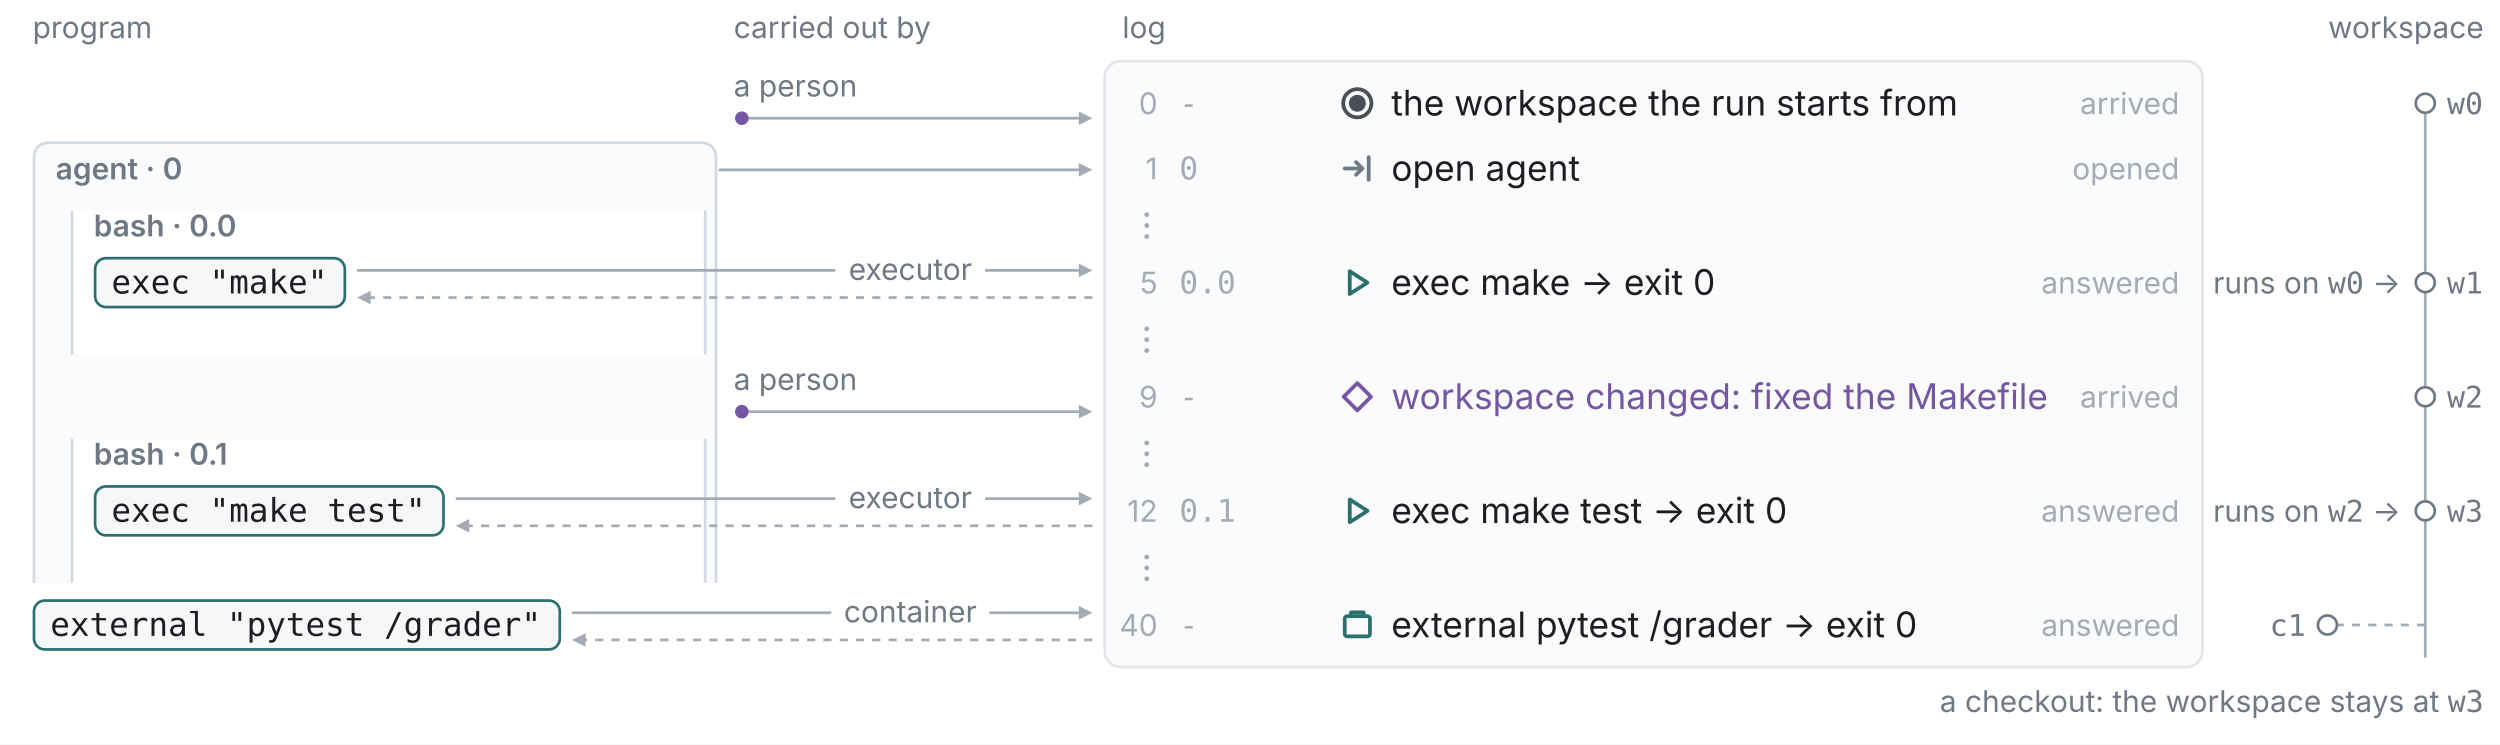
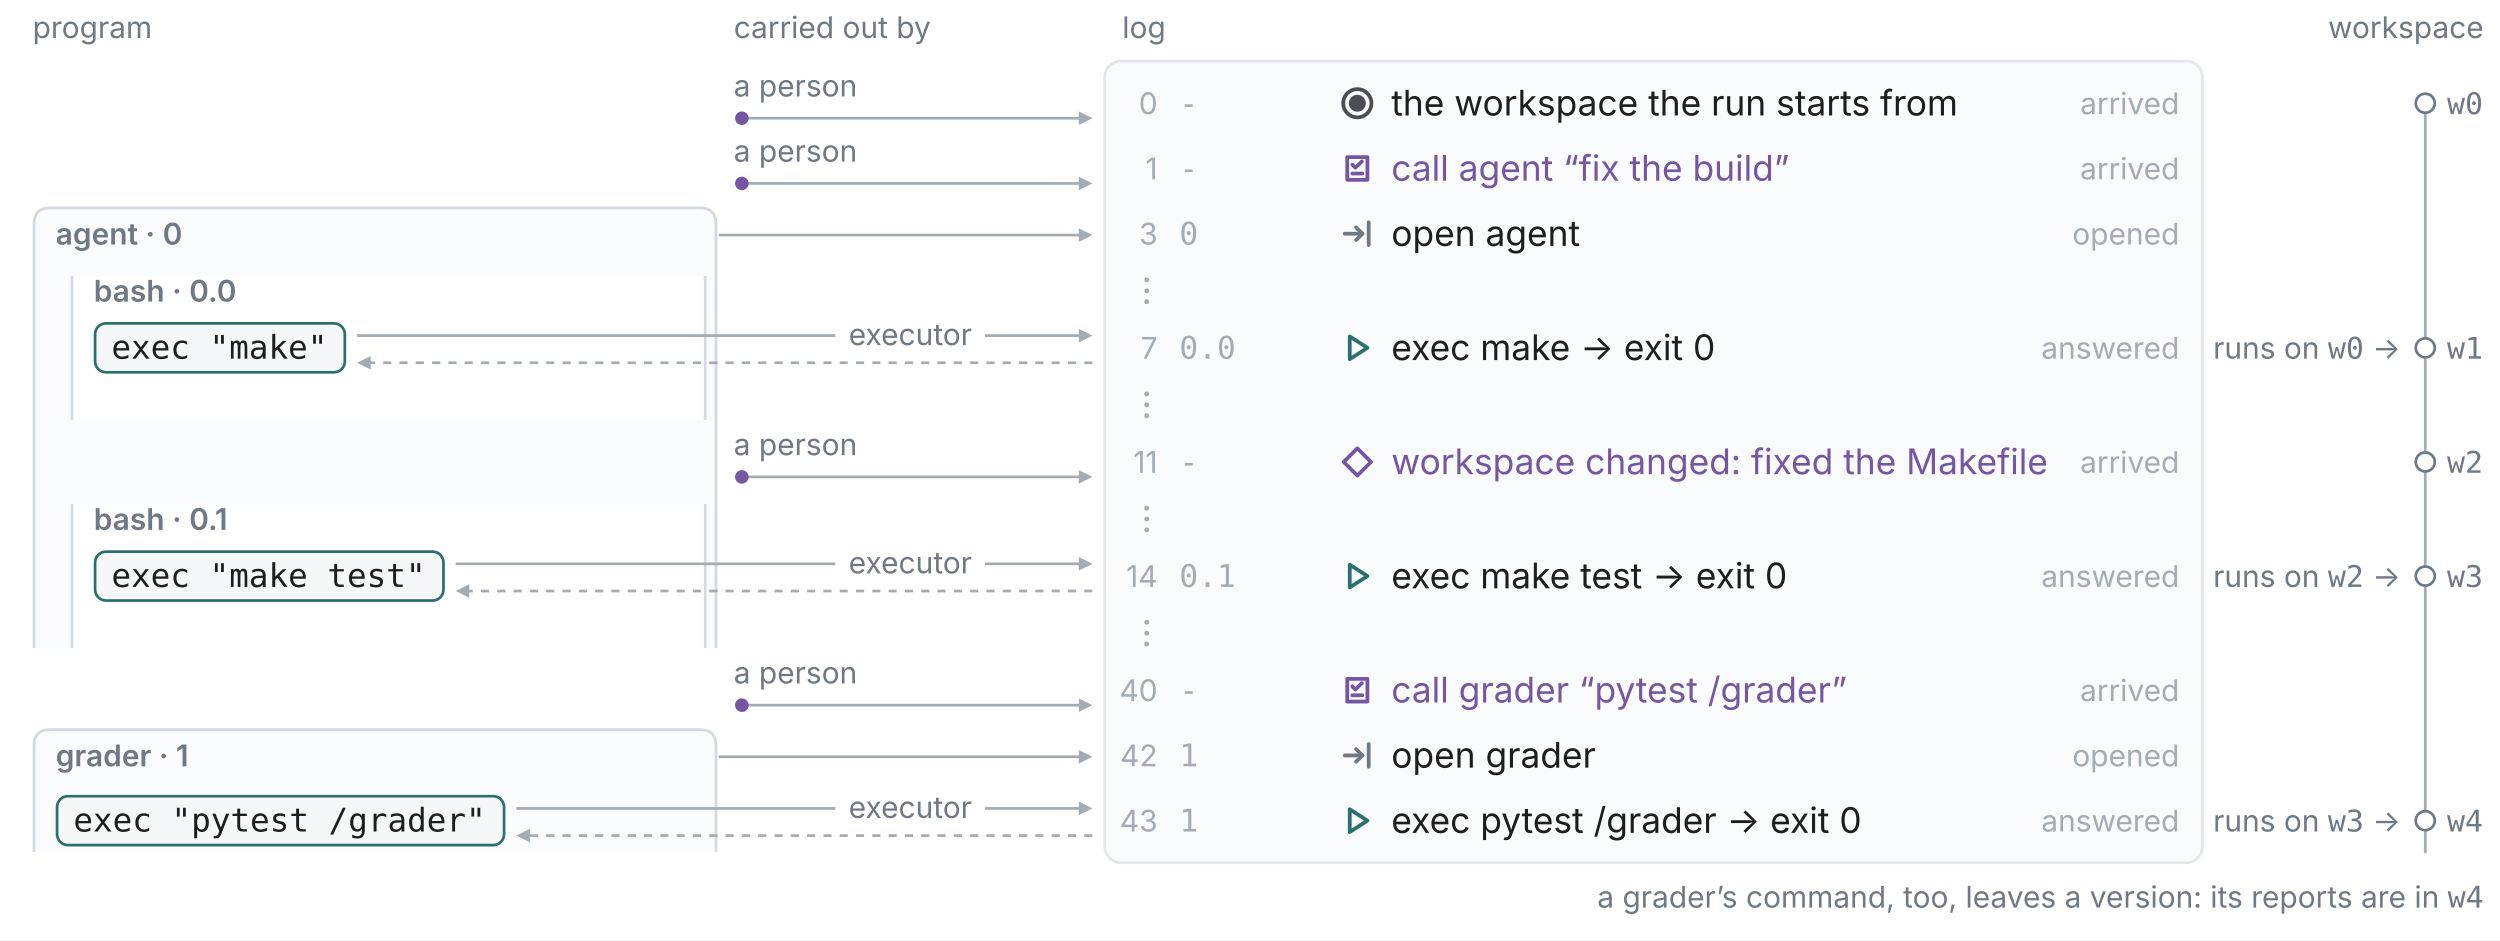
- <svg xmlns="http://www.w3.org/2000/svg" viewBox="0 0 920 274" width="920" height="274">
+ <svg xmlns="http://www.w3.org/2000/svg" viewBox="0 0 920 346" width="920" height="346">
  <style>text{font-family:-apple-system, BlinkMacSystemFont, 'Segoe UI', system-ui, sans-serif;font-size:13px;fill:#1c1e21}.m{font-family:ui-monospace, SFMono-Regular, Menlo, Consolas, monospace}.s{font-size:11px;fill:#6f7985}.f{font-size:11px;fill:#a3abb5}.b{font-weight:600}.n{font-variant-numeric:tabular-nums}.fr{font-family:ui-monospace, SFMono-Regular, Menlo, Consolas, monospace;font-size:11.5px;fill:#a3abb5}.ch{font-family:ui-monospace, SFMono-Regular, Menlo, Consolas, monospace;font-size:12px}.e{font-family:ui-monospace, SFMono-Regular, Menlo, Consolas, monospace;font-size:11.5px}.a{stroke:#a3abb5;fill:none}.d{stroke-dasharray:3 3}.bx{stroke:#d3d9e0;fill:none}</style>
-   <rect width="920" height="274" fill="#fff" />
+   <rect width="920" height="346" fill="#fff" />
  <text x="12" y="14" class="s">program</text>
  <text x="270" y="14" class="s">carried out by</text>
  <text x="413" y="14" class="s">log</text>
  <text x="914" y="14" class="s" text-anchor="end">workspace</text>
-   <rect x="406.5" y="22.5" width="404" height="223" rx="6" fill="#fafbfc" stroke="#e3e6ea" />
-   <path fill="#fafbfc" d="M12.5,214.5V58.5Q12.5,52.5 18.5,52.5H257.5Q263.5,52.5 263.5,58.5V214.5H12.5Z" />
-   <path class="bx" d="M12.5,214.5V58.5Q12.5,52.5 18.5,52.5H257.5Q263.5,52.5 263.5,58.5V214.5" />
-   <path fill="#fff" d="M26.5,130.5V77.5H259.5V130.5H26.5Z" />
-   <path class="bx" d="M26.5,130.5V77.5M259.5,77.5V130.5" />
-   <path fill="#fff" d="M26.5,214.5V161.5H259.5V214.5H26.5Z" />
-   <path class="bx" d="M26.5,214.5V161.5M259.5,161.5V214.5" />
+   <rect x="406.5" y="22.5" width="404" height="295" rx="6" fill="#fafbfc" stroke="#e3e6ea" />
+   <path fill="#fafbfc" d="M12.5,238.5V82.5Q12.5,76.5 18.5,76.5H257.5Q263.5,76.5 263.5,82.5V238.5H12.5Z" />
+   <path class="bx" d="M12.5,238.5V82.5Q12.5,76.5 18.5,76.5H257.5Q263.5,76.5 263.5,82.5V238.5" />
+   <path fill="#fafbfc" d="M12.5,313.5V274.5Q12.5,268.5 18.5,268.5H257.5Q263.5,268.5 263.5,274.5V313.5H12.5Z" />
+   <path class="bx" d="M12.5,313.5V274.5Q12.5,268.5 18.5,268.5H257.5Q263.5,268.5 263.5,274.5V313.5" />
+   <path fill="#fff" d="M26.5,154.5V101.5H259.5V154.5H26.5Z" />
+   <path class="bx" d="M26.5,154.5V101.5M259.5,101.5V154.5" />
+   <path fill="#fff" d="M26.5,238.5V185.5H259.5V238.5H26.5Z" />
+   <path class="bx" d="M26.5,238.5V185.5M259.5,185.5V238.5" />
  <text x="426" y="42" class="f n" text-anchor="end">0</text>
  <text x="434" y="42" class="fr">-</text>
  <g transform="translate(493,31.5) scale(0.9286)" stroke="#4a4f57" fill="#4a4f57" stroke-width="1.5" stroke-linecap="round" stroke-linejoin="round">
    <circle cx="7" cy="7" r="2.6" />
    <circle cx="7" cy="7" r="5.6" fill="none" />
  </g>
  <text x="512" y="42.5">the workspace the run starts from</text>
  <text x="802" y="42" class="f" text-anchor="end">arrived</text>
  <text x="270" y="35.5" class="s">a person</text>
  <path class="a" d="M273,43.5H398" />
  <path fill="#a3abb5" d="M402,43.5l-5,-2.5v5z" />
  <circle cx="273" cy="43.5" r="2.5" fill="#7556a3" />
  <text x="426" y="66" class="f n" text-anchor="end">1</text>
-   <text x="434" y="66" class="fr">0</text>
-   <g transform="translate(493,55.5) scale(0.9286)" stroke="#6f7985" fill="#6f7985" stroke-width="1.5" stroke-linecap="round" stroke-linejoin="round">
+   <text x="434" y="66" class="fr">-</text>
+   <g transform="translate(493,55.5) scale(0.9286)" stroke="#7556a3" fill="#7556a3" stroke-width="1.5" stroke-linecap="round" stroke-linejoin="round">
+     <path d="M3 2.5h8v9H3z" fill="none" />
+     <path d="M5 5.5l1.2 1.2L8.8 4.2M5 9h4" fill="none" />
+   </g>
+   <text x="512" y="66.5" style="fill:#7556a3">call agent “fix the build”</text>
+   <text x="802" y="66" class="f" text-anchor="end">arrived</text>
+   <text x="270" y="59.5" class="s">a person</text>
+   <path class="a" d="M273,67.5H398" />
+   <path fill="#a3abb5" d="M402,67.5l-5,-2.5v5z" />
+   <circle cx="273" cy="67.5" r="2.5" fill="#7556a3" />
+   <text x="426" y="90" class="f n" text-anchor="end">3</text>
+   <text x="434" y="90" class="fr">0</text>
+   <g transform="translate(493,79.5) scale(0.9286)" stroke="#6f7985" fill="#6f7985" stroke-width="1.5" stroke-linecap="round" stroke-linejoin="round">
    <path d="M2 7h7" fill="none" />
    <path d="M6.5 4.5L9 7l-2.5 2.5" fill="none" />
    <path d="M11.5 2.5v9" fill="none" />
  </g>
-   <text x="512" y="66.5">open agent</text>
-   <text x="802" y="66" class="f" text-anchor="end">opened</text>
-   <text x="20.5" y="66" class="s b">agent · 0</text>
-   <path class="a" d="M264.5,62.5H398" />
-   <path fill="#a3abb5" d="M402,62.5l-5,-2.5v5z" />
-   <circle cx="422" cy="79" r="0.9" fill="#a3abb5" />
-   <circle cx="422" cy="83" r="0.9" fill="#a3abb5" />
-   <circle cx="422" cy="87" r="0.9" fill="#a3abb5" />
-   <text x="34.5" y="87" class="s b">bash · 0.0</text>
-   <text x="426" y="108" class="f n" text-anchor="end">5</text>
-   <text x="434" y="108" class="fr">0.0</text>
-   <g transform="translate(493,97.5) scale(0.9286)" stroke="#2b6f6f" fill="#2b6f6f" stroke-width="1.5" stroke-linecap="round" stroke-linejoin="round">
+   <text x="512" y="90.5">open agent</text>
+   <text x="802" y="90" class="f" text-anchor="end">opened</text>
+   <text x="20.5" y="90" class="s b">agent · 0</text>
+   <path class="a" d="M264.5,86.5H398" />
+   <path fill="#a3abb5" d="M402,86.5l-5,-2.5v5z" />
+   <circle cx="422" cy="103" r="0.9" fill="#a3abb5" />
+   <circle cx="422" cy="107" r="0.9" fill="#a3abb5" />
+   <circle cx="422" cy="111" r="0.9" fill="#a3abb5" />
+   <text x="34.5" y="111" class="s b">bash · 0.0</text>
+   <text x="426" y="132" class="f n" text-anchor="end">7</text>
+   <text x="434" y="132" class="fr">0.0</text>
+   <g transform="translate(493,121.5) scale(0.9286)" stroke="#2b6f6f" fill="#2b6f6f" stroke-width="1.5" stroke-linecap="round" stroke-linejoin="round">
    <path d="M4 2.5l7 4.5-7 4.5z" fill="none" />
  </g>
-   <text x="512" y="108.5">exec make → exit 0</text>
-   <text x="802" y="108" class="f" text-anchor="end">answered</text>
-   <rect x="35.0" y="95.0" width="91.9" height="18" rx="4" fill="#f6f7f9" stroke="#2b6f6f" />
-   <text x="41" y="108" class="ch">exec "make"</text>
-   <path class="a" d="M131.4,99.5H398" />
-   <path fill="#a3abb5" d="M402,99.5l-5,-2.5v5z" />
-   <rect x="307.4" y="93.0" width="55.1" height="13" fill="#fff" />
-   <text x="335" y="103" class="s" text-anchor="middle">executor</text>
-   <path class="a d" d="M402,109.5H135.4" />
-   <path fill="#a3abb5" d="M131.4,109.5l5,-2.5v5z" />
-   <circle cx="422" cy="121" r="0.9" fill="#a3abb5" />
-   <circle cx="422" cy="125" r="0.9" fill="#a3abb5" />
-   <circle cx="422" cy="129" r="0.9" fill="#a3abb5" />
-   <text x="426" y="150" class="f n" text-anchor="end">9</text>
-   <text x="434" y="150" class="fr">-</text>
-   <g transform="translate(493,139.5) scale(0.9286)" stroke="#7556a3" fill="#7556a3" stroke-width="1.5" stroke-linecap="round" stroke-linejoin="round">
+   <text x="512" y="132.5">exec make → exit 0</text>
+   <text x="802" y="132" class="f" text-anchor="end">answered</text>
+   <rect x="35.0" y="119.0" width="91.9" height="18" rx="4" fill="#f6f7f9" stroke="#2b6f6f" />
+   <text x="41" y="132" class="ch">exec "make"</text>
+   <path class="a" d="M131.4,123.5H398" />
+   <path fill="#a3abb5" d="M402,123.5l-5,-2.5v5z" />
+   <rect x="307.4" y="117.0" width="55.1" height="13" fill="#fff" />
+   <text x="335" y="127" class="s" text-anchor="middle">executor</text>
+   <path class="a d" d="M402,133.5H135.4" />
+   <path fill="#a3abb5" d="M131.4,133.5l5,-2.5v5z" />
+   <circle cx="422" cy="145" r="0.9" fill="#a3abb5" />
+   <circle cx="422" cy="149" r="0.9" fill="#a3abb5" />
+   <circle cx="422" cy="153" r="0.9" fill="#a3abb5" />
+   <text x="426" y="174" class="f n" text-anchor="end">11</text>
+   <text x="434" y="174" class="fr">-</text>
+   <g transform="translate(493,163.5) scale(0.9286)" stroke="#7556a3" fill="#7556a3" stroke-width="1.5" stroke-linecap="round" stroke-linejoin="round">
    <path d="M7 1.6L12.4 7 7 12.4 1.6 7z" fill="none" />
  </g>
-   <text x="512" y="150.5" style="fill:#7556a3">workspace changed: fixed the Makefile</text>
-   <text x="802" y="150" class="f" text-anchor="end">arrived</text>
-   <text x="270" y="143.5" class="s">a person</text>
-   <path class="a" d="M273,151.5H398" />
-   <path fill="#a3abb5" d="M402,151.5l-5,-2.5v5z" />
-   <circle cx="273" cy="151.5" r="2.5" fill="#7556a3" />
-   <circle cx="422" cy="163" r="0.9" fill="#a3abb5" />
-   <circle cx="422" cy="167" r="0.9" fill="#a3abb5" />
-   <circle cx="422" cy="171" r="0.9" fill="#a3abb5" />
-   <text x="34.5" y="171" class="s b">bash · 0.1</text>
-   <text x="426" y="192" class="f n" text-anchor="end">12</text>
-   <text x="434" y="192" class="fr">0.1</text>
-   <g transform="translate(493,181.5) scale(0.9286)" stroke="#2b6f6f" fill="#2b6f6f" stroke-width="1.5" stroke-linecap="round" stroke-linejoin="round">
+   <text x="512" y="174.5" style="fill:#7556a3">workspace changed: fixed the Makefile</text>
+   <text x="802" y="174" class="f" text-anchor="end">arrived</text>
+   <text x="270" y="167.5" class="s">a person</text>
+   <path class="a" d="M273,175.5H398" />
+   <path fill="#a3abb5" d="M402,175.5l-5,-2.5v5z" />
+   <circle cx="273" cy="175.5" r="2.5" fill="#7556a3" />
+   <circle cx="422" cy="187" r="0.9" fill="#a3abb5" />
+   <circle cx="422" cy="191" r="0.9" fill="#a3abb5" />
+   <circle cx="422" cy="195" r="0.9" fill="#a3abb5" />
+   <text x="34.5" y="195" class="s b">bash · 0.1</text>
+   <text x="426" y="216" class="f n" text-anchor="end">14</text>
+   <text x="434" y="216" class="fr">0.1</text>
+   <g transform="translate(493,205.5) scale(0.9286)" stroke="#2b6f6f" fill="#2b6f6f" stroke-width="1.5" stroke-linecap="round" stroke-linejoin="round">
    <path d="M4 2.5l7 4.5-7 4.5z" fill="none" />
  </g>
-   <text x="512" y="192.5">exec make test → exit 0</text>
-   <text x="802" y="192" class="f" text-anchor="end">answered</text>
-   <rect x="35.0" y="179.0" width="128.2" height="18" rx="4" fill="#f6f7f9" stroke="#2b6f6f" />
-   <text x="41" y="192" class="ch">exec "make test"</text>
-   <path class="a" d="M167.7,183.5H398" />
-   <path fill="#a3abb5" d="M402,183.5l-5,-2.5v5z" />
-   <rect x="307.4" y="177.0" width="55.1" height="13" fill="#fff" />
-   <text x="335" y="187" class="s" text-anchor="middle">executor</text>
-   <path class="a d" d="M402,193.5H171.7" />
-   <path fill="#a3abb5" d="M167.7,193.5l5,-2.5v5z" />
-   <circle cx="422" cy="205" r="0.9" fill="#a3abb5" />
-   <circle cx="422" cy="209" r="0.9" fill="#a3abb5" />
-   <circle cx="422" cy="213" r="0.9" fill="#a3abb5" />
-   <text x="426" y="234" class="f n" text-anchor="end">40</text>
-   <text x="434" y="234" class="fr">-</text>
-   <g transform="translate(493,223.5) scale(0.9286)" stroke="#2b6f6f" fill="#2b6f6f" stroke-width="1.5" stroke-linecap="round" stroke-linejoin="round">
-     <rect x="2" y="3.5" width="10" height="8" rx="1" fill="none" />
-     <path d="M4.5 3.5V2h5v1.5" fill="none" />
+   <text x="512" y="216.5">exec make test → exit 0</text>
+   <text x="802" y="216" class="f" text-anchor="end">answered</text>
+   <rect x="35.0" y="203.0" width="128.2" height="18" rx="4" fill="#f6f7f9" stroke="#2b6f6f" />
+   <text x="41" y="216" class="ch">exec "make test"</text>
+   <path class="a" d="M167.7,207.5H398" />
+   <path fill="#a3abb5" d="M402,207.5l-5,-2.5v5z" />
+   <rect x="307.4" y="201.0" width="55.1" height="13" fill="#fff" />
+   <text x="335" y="211" class="s" text-anchor="middle">executor</text>
+   <path class="a d" d="M402,217.5H171.7" />
+   <path fill="#a3abb5" d="M167.7,217.5l5,-2.5v5z" />
+   <circle cx="422" cy="229" r="0.9" fill="#a3abb5" />
+   <circle cx="422" cy="233" r="0.9" fill="#a3abb5" />
+   <circle cx="422" cy="237" r="0.9" fill="#a3abb5" />
+   <text x="426" y="258" class="f n" text-anchor="end">40</text>
+   <text x="434" y="258" class="fr">-</text>
+   <g transform="translate(493,247.5) scale(0.9286)" stroke="#7556a3" fill="#7556a3" stroke-width="1.5" stroke-linecap="round" stroke-linejoin="round">
+     <path d="M3 2.5h8v9H3z" fill="none" />
+     <path d="M5 5.5l1.2 1.2L8.8 4.2M5 9h4" fill="none" />
  </g>
-   <text x="512" y="234.5">external pytest /grader → exit 0</text>
-   <text x="802" y="234" class="f" text-anchor="end">answered</text>
-   <rect x="12.5" y="221.0" width="193.5" height="18" rx="4" fill="#f6f7f9" stroke="#2b6f6f" />
-   <text x="18.5" y="234" class="ch">external "pytest /grader"</text>
-   <path class="a" d="M210.5,225.5H398" />
-   <path fill="#a3abb5" d="M402,225.5l-5,-2.5v5z" />
-   <rect x="305.9" y="219.0" width="58.2" height="13" fill="#fff" />
-   <text x="335" y="229" class="s" text-anchor="middle">container</text>
-   <path class="a d" d="M402,235.5H214.5" />
-   <path fill="#a3abb5" d="M210.5,235.5l5,-2.5v5z" />
-   <path class="a" d="M892.5,38.0V242.0" />
+   <text x="512" y="258.5" style="fill:#7556a3">call grader “pytest /grader”</text>
+   <text x="802" y="258" class="f" text-anchor="end">arrived</text>
+   <text x="270" y="251.5" class="s">a person</text>
+   <path class="a" d="M273,259.5H398" />
+   <path fill="#a3abb5" d="M402,259.5l-5,-2.5v5z" />
+   <circle cx="273" cy="259.5" r="2.5" fill="#7556a3" />
+   <text x="426" y="282" class="f n" text-anchor="end">42</text>
+   <text x="434" y="282" class="fr">1</text>
+   <g transform="translate(493,271.5) scale(0.9286)" stroke="#6f7985" fill="#6f7985" stroke-width="1.5" stroke-linecap="round" stroke-linejoin="round">
+     <path d="M2 7h7" fill="none" />
+     <path d="M6.5 4.5L9 7l-2.5 2.5" fill="none" />
+     <path d="M11.5 2.5v9" fill="none" />
+   </g>
+   <text x="512" y="282.5">open grader</text>
+   <text x="802" y="282" class="f" text-anchor="end">opened</text>
+   <text x="20.5" y="282" class="s b">grader · 1</text>
+   <path class="a" d="M264.5,278.5H398" />
+   <path fill="#a3abb5" d="M402,278.5l-5,-2.5v5z" />
+   <text x="426" y="306" class="f n" text-anchor="end">43</text>
+   <text x="434" y="306" class="fr">1</text>
+   <g transform="translate(493,295.5) scale(0.9286)" stroke="#2b6f6f" fill="#2b6f6f" stroke-width="1.5" stroke-linecap="round" stroke-linejoin="round">
+     <path d="M4 2.5l7 4.5-7 4.5z" fill="none" />
+   </g>
+   <text x="512" y="306.5">exec pytest /grader → exit 0</text>
+   <text x="802" y="306" class="f" text-anchor="end">answered</text>
+   <rect x="21.0" y="293.0" width="164.5" height="18" rx="4" fill="#f6f7f9" stroke="#2b6f6f" />
+   <text x="27" y="306" class="ch">exec "pytest /grader"</text>
+   <path class="a" d="M190,297.5H398" />
+   <path fill="#a3abb5" d="M402,297.5l-5,-2.5v5z" />
+   <rect x="307.4" y="291.0" width="55.1" height="13" fill="#fff" />
+   <text x="335" y="301" class="s" text-anchor="middle">executor</text>
+   <path class="a d" d="M402,307.5H194" />
+   <path fill="#a3abb5" d="M190,307.5l5,-2.5v5z" />
+   <path class="a" d="M892.5,38.0V314.0" />
  <circle cx="892.5" cy="38" r="3.5" fill="#fff" stroke="#6f7985" />
  <text x="900.5" y="42" class="s m">w0</text>
-   <circle cx="892.5" cy="104" r="3.5" fill="#fff" stroke="#6f7985" />
-   <text x="900.5" y="108" class="s m">w1</text>
-   <text x="883.5" y="108" class="s" text-anchor="end">runs on <tspan class="m">w0</tspan> →</text>
-   <circle cx="892.5" cy="146" r="3.5" fill="#fff" stroke="#6f7985" />
-   <text x="900.5" y="150" class="s m">w2</text>
-   <circle cx="892.5" cy="188" r="3.5" fill="#fff" stroke="#6f7985" />
-   <text x="900.5" y="192" class="s m">w3</text>
-   <text x="883.5" y="192" class="s" text-anchor="end">runs on <tspan class="m">w2</tspan> →</text>
-   <path class="a d" d="M892.5,230.0H858.5" />
-   <circle cx="856.5" cy="230" r="3.5" fill="#fff" stroke="#6f7985" />
-   <text x="848.5" y="234" class="s m" text-anchor="end">c1</text>
-   <text x="914" y="262" class="s" text-anchor="end">a checkout: the workspace stays at <tspan class="m">w3</tspan>
+   <circle cx="892.5" cy="128" r="3.5" fill="#fff" stroke="#6f7985" />
+   <text x="900.5" y="132" class="s m">w1</text>
+   <text x="883.5" y="132" class="s" text-anchor="end">runs on <tspan class="m">w0</tspan> →</text>
+   <circle cx="892.5" cy="170" r="3.5" fill="#fff" stroke="#6f7985" />
+   <text x="900.5" y="174" class="s m">w2</text>
+   <circle cx="892.5" cy="212" r="3.5" fill="#fff" stroke="#6f7985" />
+   <text x="900.5" y="216" class="s m">w3</text>
+   <text x="883.5" y="216" class="s" text-anchor="end">runs on <tspan class="m">w2</tspan> →</text>
+   <circle cx="892.5" cy="302" r="3.5" fill="#fff" stroke="#6f7985" />
+   <text x="900.5" y="306" class="s m">w4</text>
+   <text x="883.5" y="306" class="s" text-anchor="end">runs on <tspan class="m">w3</tspan> →</text>
+   <text x="914" y="334" class="s" text-anchor="end">a grader’s command, too, leaves a version: its reports are in <tspan class="m">w4</tspan>
  </text>
</svg>
